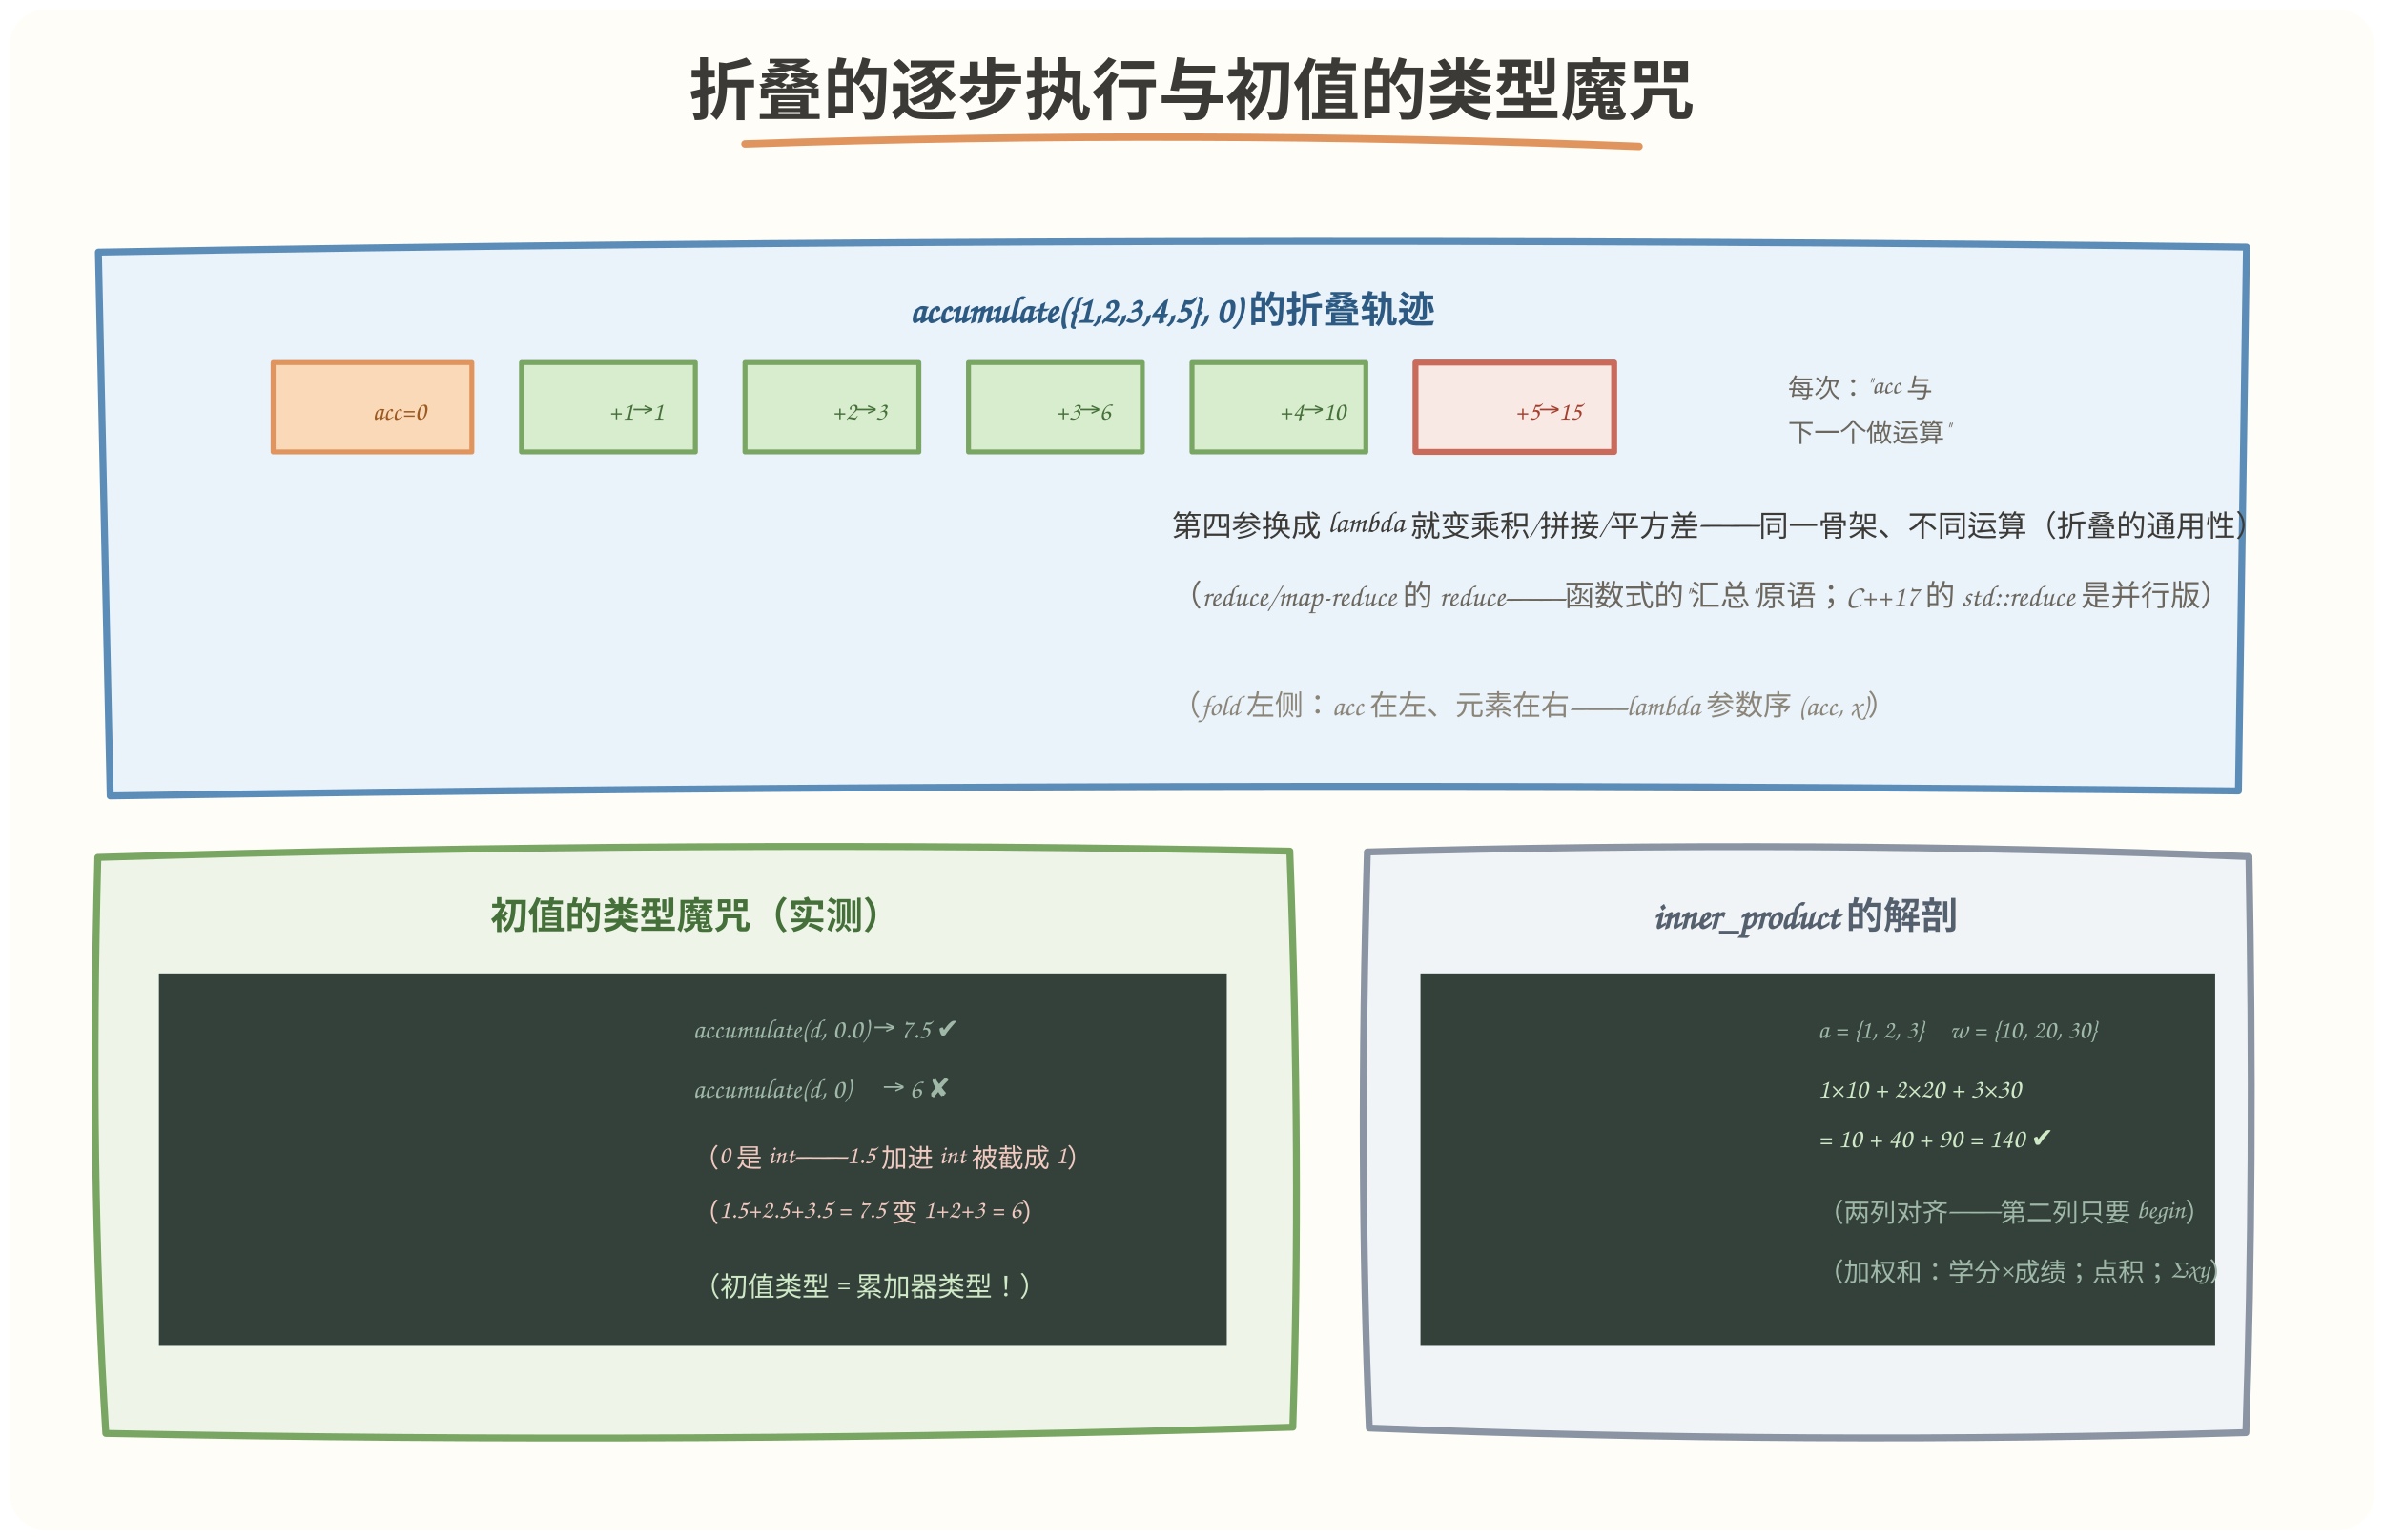
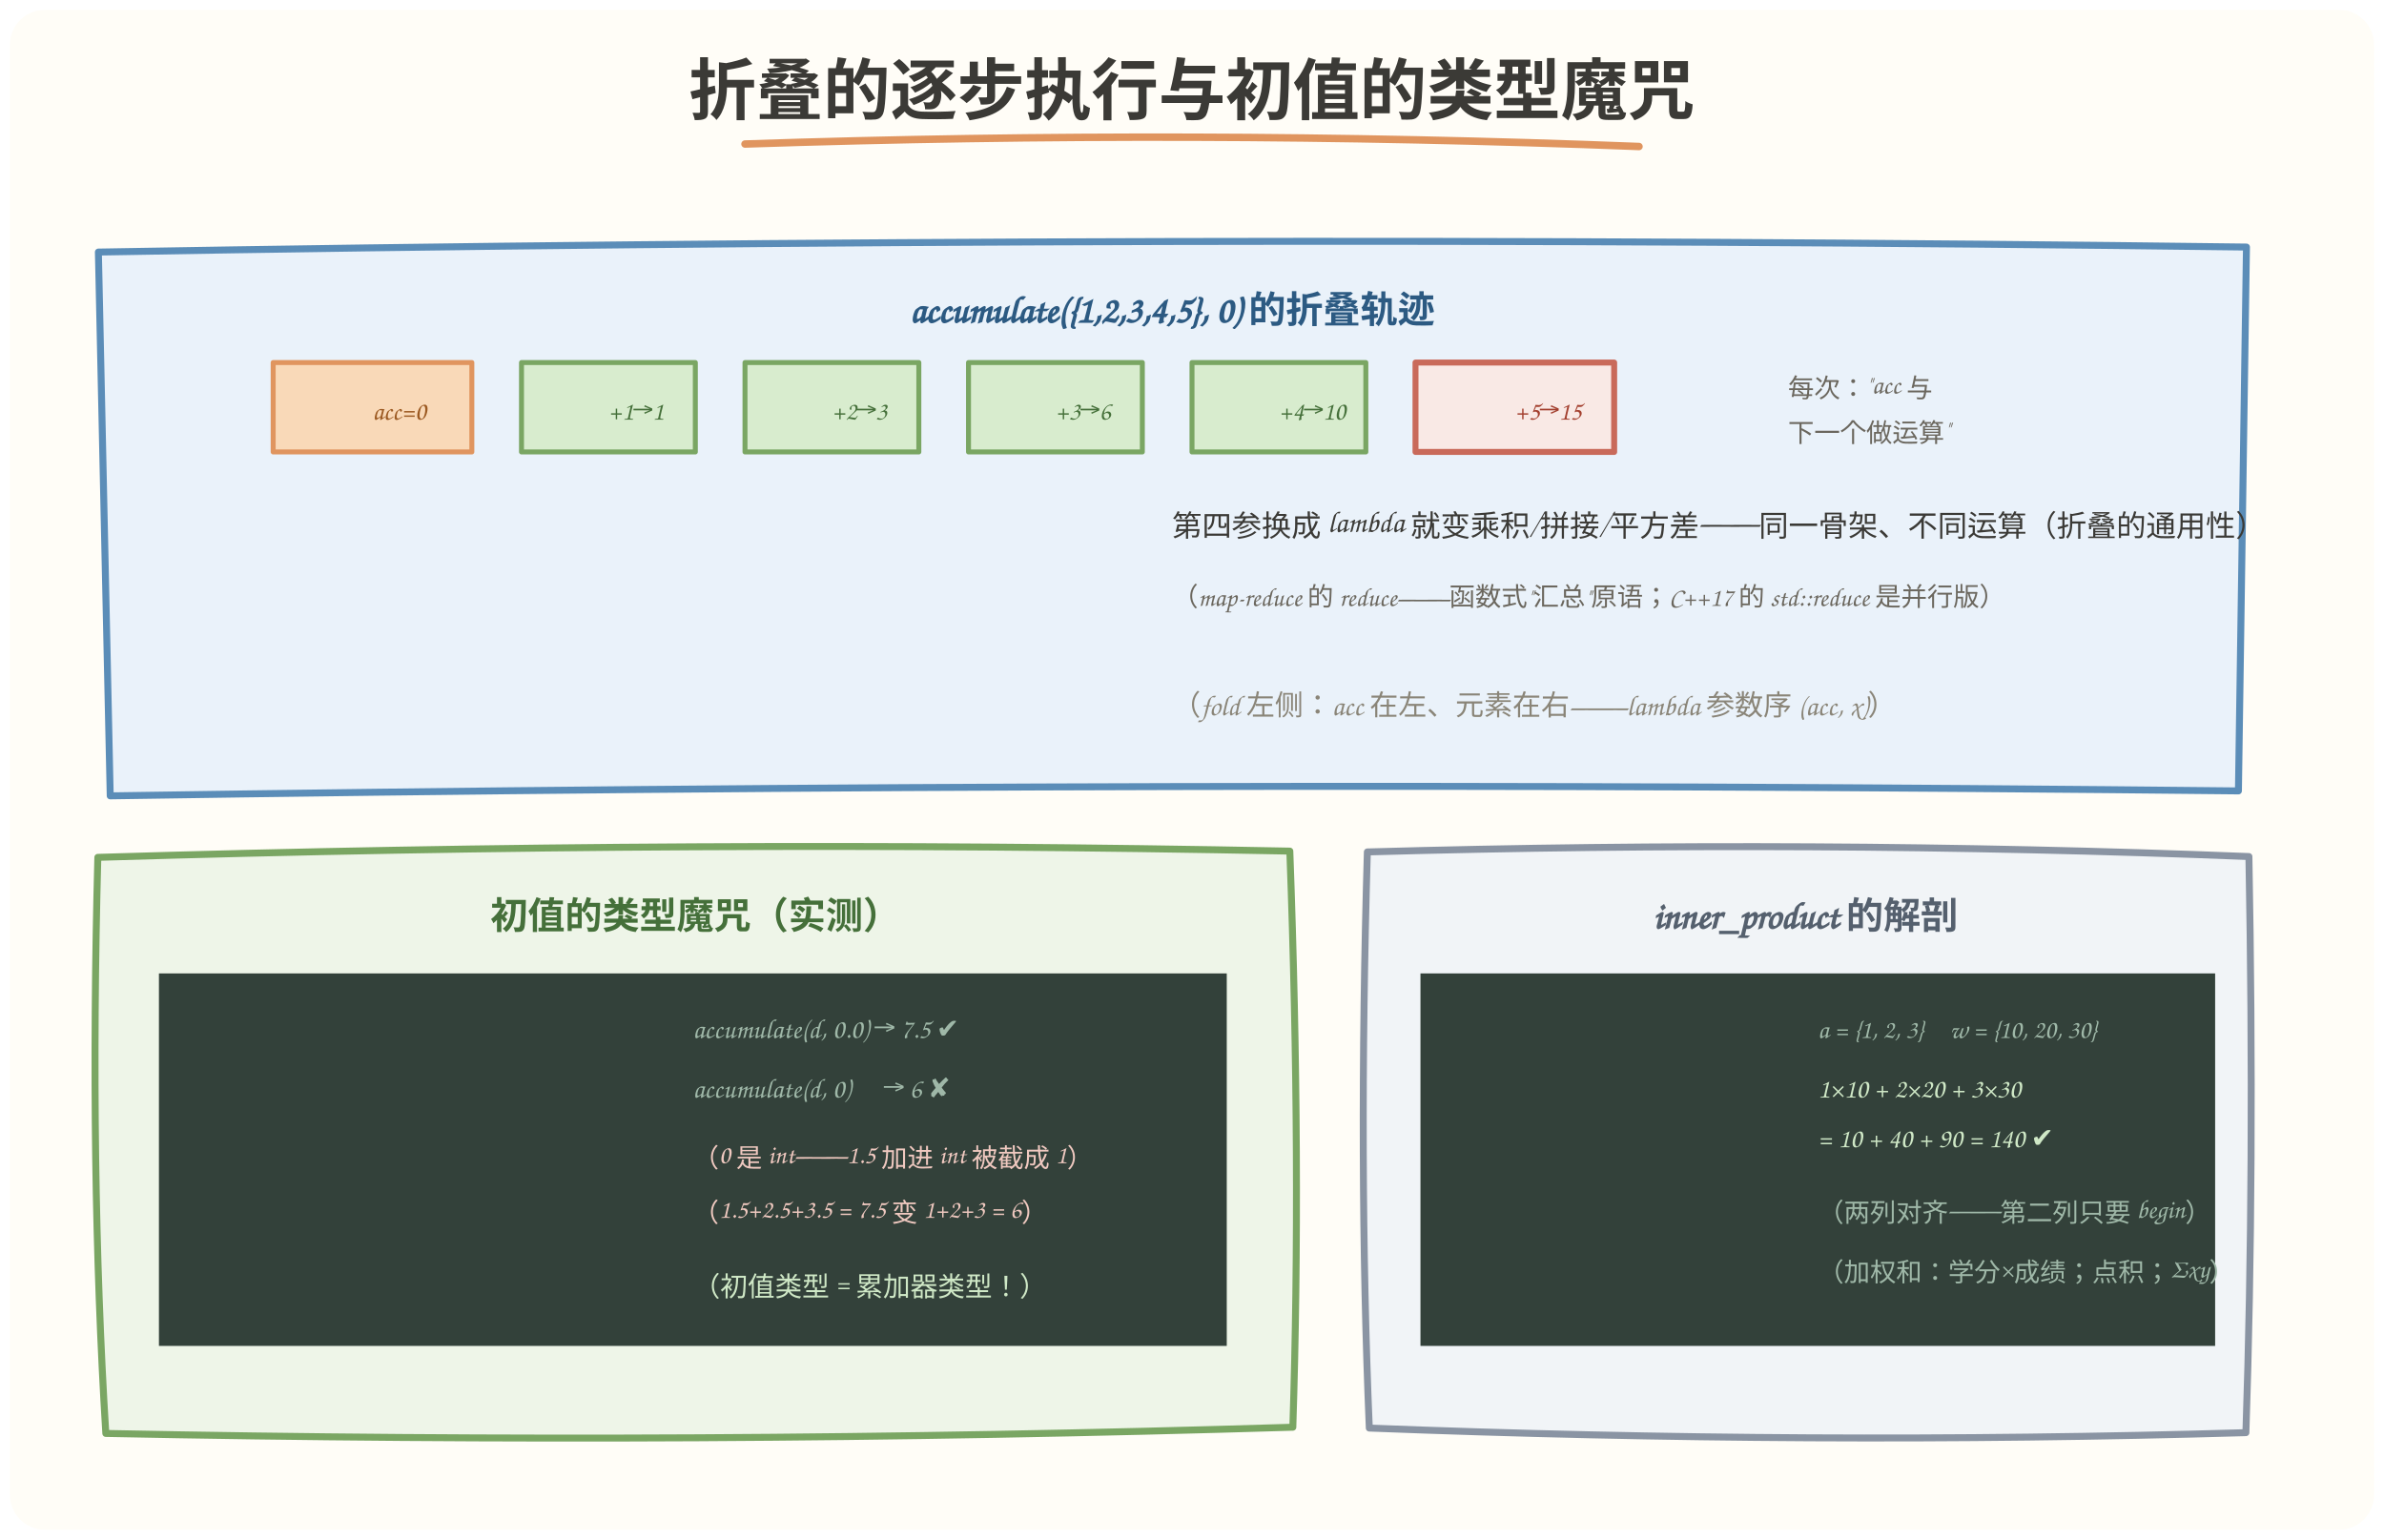
<svg xmlns="http://www.w3.org/2000/svg" viewBox="0 0 960 620" font-family="'Kaiti SC','KaiTi','Comic Sans MS',cursive">
  <rect x="4" y="4" width="952" height="612" rx="14" fill="#fffdf7" />
  <g stroke-linecap="round" stroke-linejoin="round">
    <text x="480" y="46" text-anchor="middle" font-size="27" font-weight="bold" fill="#3b3a36">折叠的逐步执行与初值的类型魔咒</text>
    <path d="M 300,58 Q 480,52 660,59" fill="none" stroke="#e0955f" stroke-width="3" />
    <path d="M 40,100 Q 470,94 905,101 L 901,320 Q 470,314 44,319 Z" fill="#eaf2fa" stroke="#5b8db8" stroke-width="2.8" transform="rotate(-0.2 472 210)" />
    <text x="472" y="130" text-anchor="middle" font-size="15" font-weight="bold" fill="#2c5a82">accumulate({1,2,3,4,5}, 0) 的折叠轨迹</text>
    <rect x="110" y="146" width="80" height="36" fill="#f9d9b8" stroke="#e0955f" stroke-width="2" />
    <text x="150" y="169" font-size="10.5" fill="#9c5a22">acc=0</text>
    <rect x="210" y="146" width="70" height="36" fill="#d8ecce" stroke="#7aa663" stroke-width="2" />
    <text x="245" y="169" font-size="10.5" fill="#45703a">+1→1</text>
    <rect x="300" y="146" width="70" height="36" fill="#d8ecce" stroke="#7aa663" stroke-width="2" />
    <text x="335" y="169" font-size="10.5" fill="#45703a">+2→3</text>
    <rect x="390" y="146" width="70" height="36" fill="#d8ecce" stroke="#7aa663" stroke-width="2" />
    <text x="425" y="169" font-size="10.5" fill="#45703a">+3→6</text>
    <rect x="480" y="146" width="70" height="36" fill="#d8ecce" stroke="#7aa663" stroke-width="2" />
    <text x="515" y="169" font-size="10.5" fill="#45703a">+4→10</text>
    <rect x="570" y="146" width="80" height="36" fill="#f9e9e5" stroke="#c96a5a" stroke-width="2.4" />
    <text x="610" y="169" font-size="10.5" fill="#a33f2e">+5→15</text>
    <text x="720" y="160" font-size="10.5" fill="#6b675e">每次："acc 与</text>
    <text x="720" y="178" font-size="10.5" fill="#6b675e">　下一个做运算"</text>
    <text x="472" y="216" font-size="12" fill="#3b3a36">第四参换成 lambda 就变乘积/拼接/平方差——同一骨架、不同运算（折叠的通用性）</text>
-     <text x="472" y="244" font-size="12" fill="#6b675e">（reduce/map-reduce 的 reduce——函数式的"汇总"原语；C++17 的 std::reduce 是并行版）</text>
+     <text x="472" y="244" font-size="10.5" fill="#6b675e">（map-reduce 的 reduce——函数式"汇总"原语；C++17 的 std::reduce 是并行版）</text>
    <text x="472" y="288" font-size="11.5" fill="#8a8578">（fold 左侧：acc 在左、元素在右——lambda 参数序 (acc, x)）</text>
    <path d="M 40,344 Q 280,338 520,344 Q 524,470 520,576 Q 280,582 42,576 Q 36,470 40,344 Z" fill="#eef5e8" stroke="#7aa663" stroke-width="2.8" transform="rotate(-0.3 280 460)" />
    <text x="280" y="374" text-anchor="middle" font-size="15" font-weight="bold" fill="#45703a">初值的类型魔咒（实测）</text>
    <rect x="64" y="392" width="430" height="150" fill="#33413a" />
    <text x="279" y="418" font-size="11" fill="#9fb8a8">accumulate(d, 0.0) → 7.5 ✔</text>
    <text x="279" y="442" font-size="11" fill="#9fb8a8">accumulate(d, 0)　 → 6 ✘</text>
    <text x="279" y="470" font-size="10.5" fill="#f0c9c0">（0 是 int——1.5 加进 int 被截成 1）</text>
    <text x="279" y="492" font-size="10.5" fill="#f0c9c0">（1.5+2.5+3.5 = 7.5 变 1+2+3 = 6）</text>
    <text x="279" y="522" font-size="11" fill="#cfe8c6">（初值类型 = 累加器类型！）</text>
    <path d="M 550,344 Q 730,338 905,344 Q 908,470 905,576 Q 730,582 552,576 Q 547,470 550,344 Z" fill="#f1f4f7" stroke="#8a94a3" stroke-width="2.8" transform="rotate(0.3 727 460)" />
    <text x="727" y="374" text-anchor="middle" font-size="15" font-weight="bold" fill="#55606e">inner_product 的解剖</text>
    <rect x="572" y="392" width="320" height="150" fill="#33413a" />
    <text x="732" y="418" font-size="10.5" fill="#9fb8a8">a = {1, 2, 3}　w = {10, 20, 30}</text>
    <text x="732" y="442" font-size="11" fill="#cfe8c6">1×10 + 2×20 + 3×30</text>
    <text x="732" y="462" font-size="11" fill="#cfe8c6">= 10 + 40 + 90 = 140 ✔</text>
    <text x="732" y="492" font-size="10.5" fill="#9fb8a8">（两列对齐——第二列只要 begin）</text>
    <text x="732" y="516" font-size="10.5" fill="#9fb8a8">（加权和：学分×成绩；点积；Σxy）</text>
  </g>
</svg>
